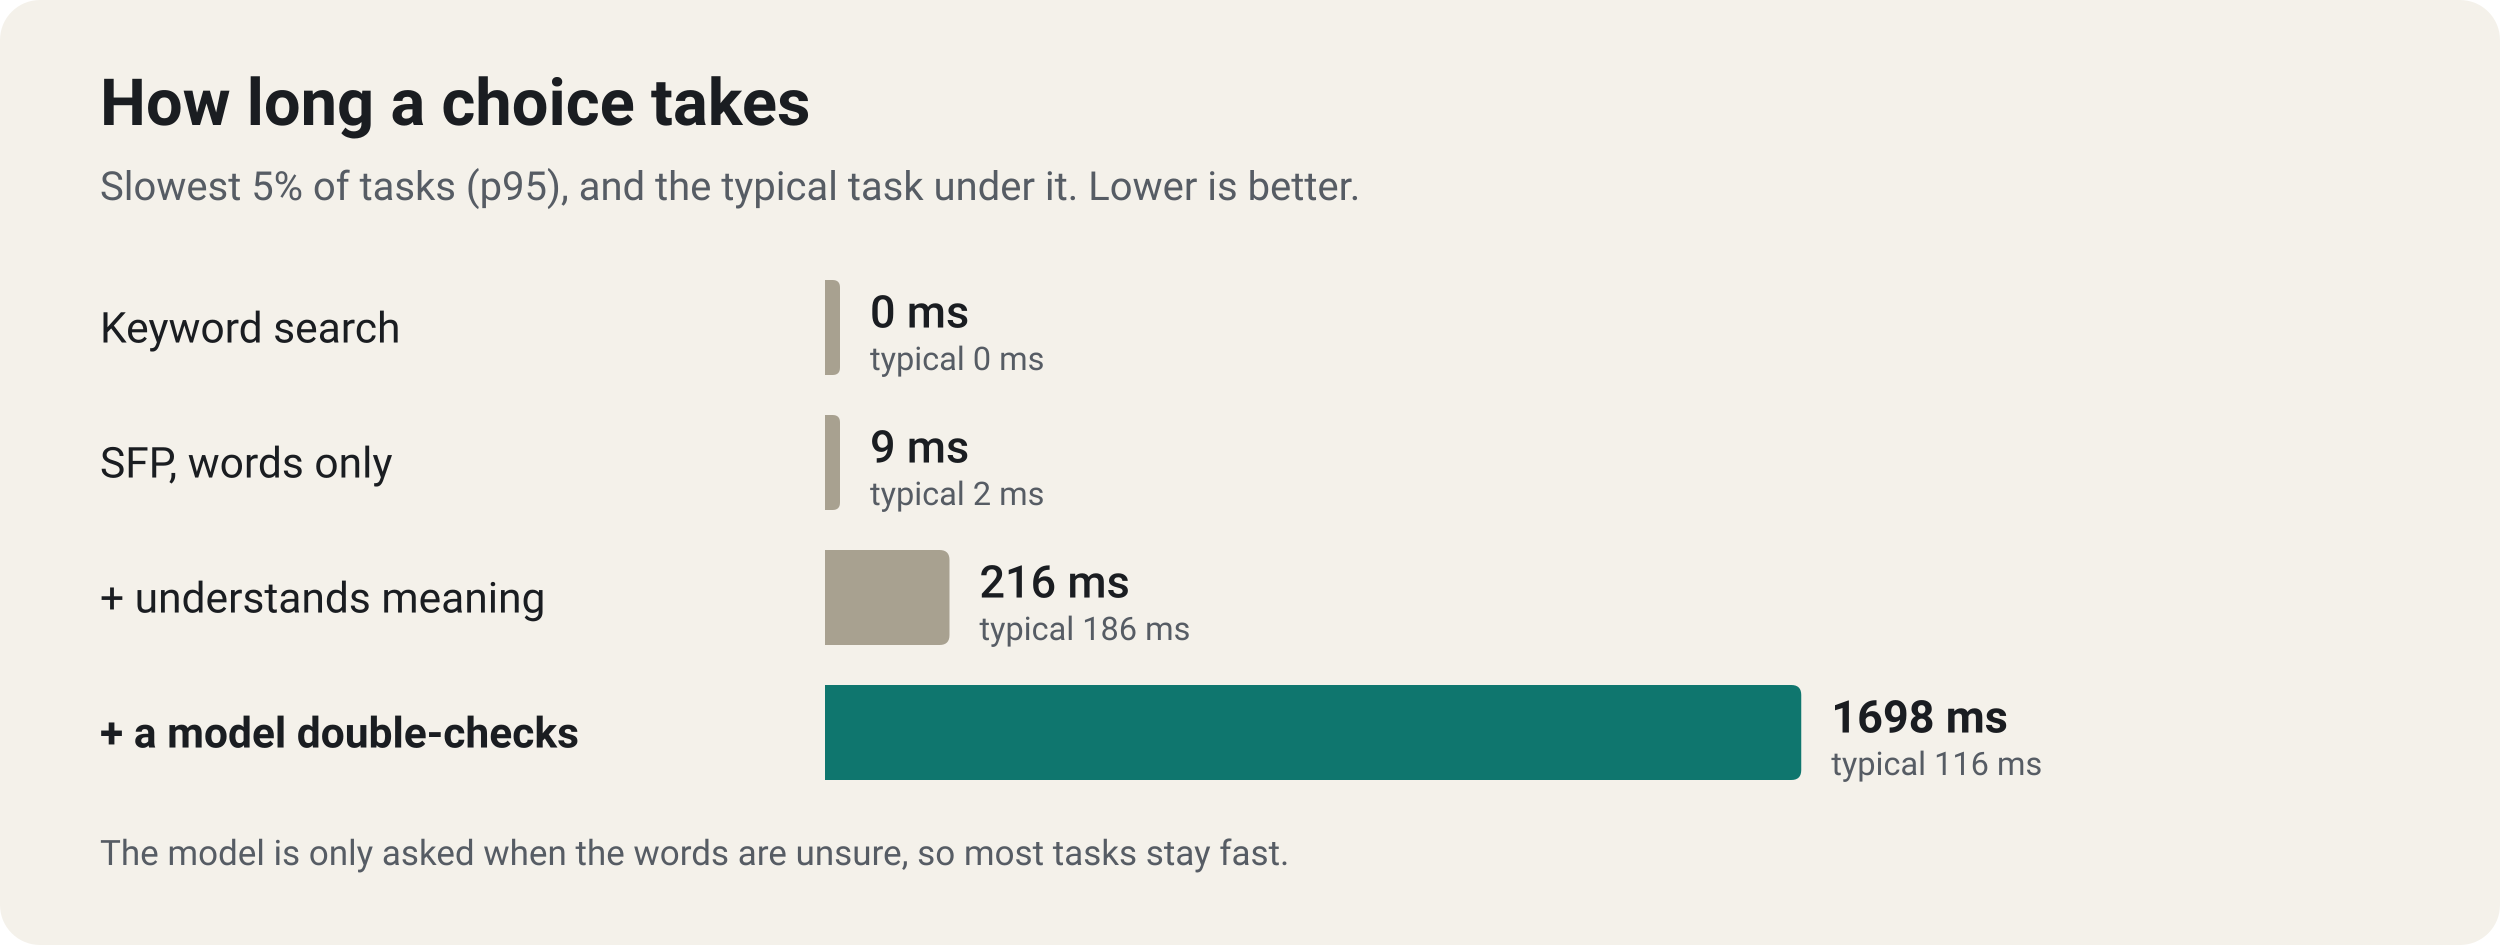
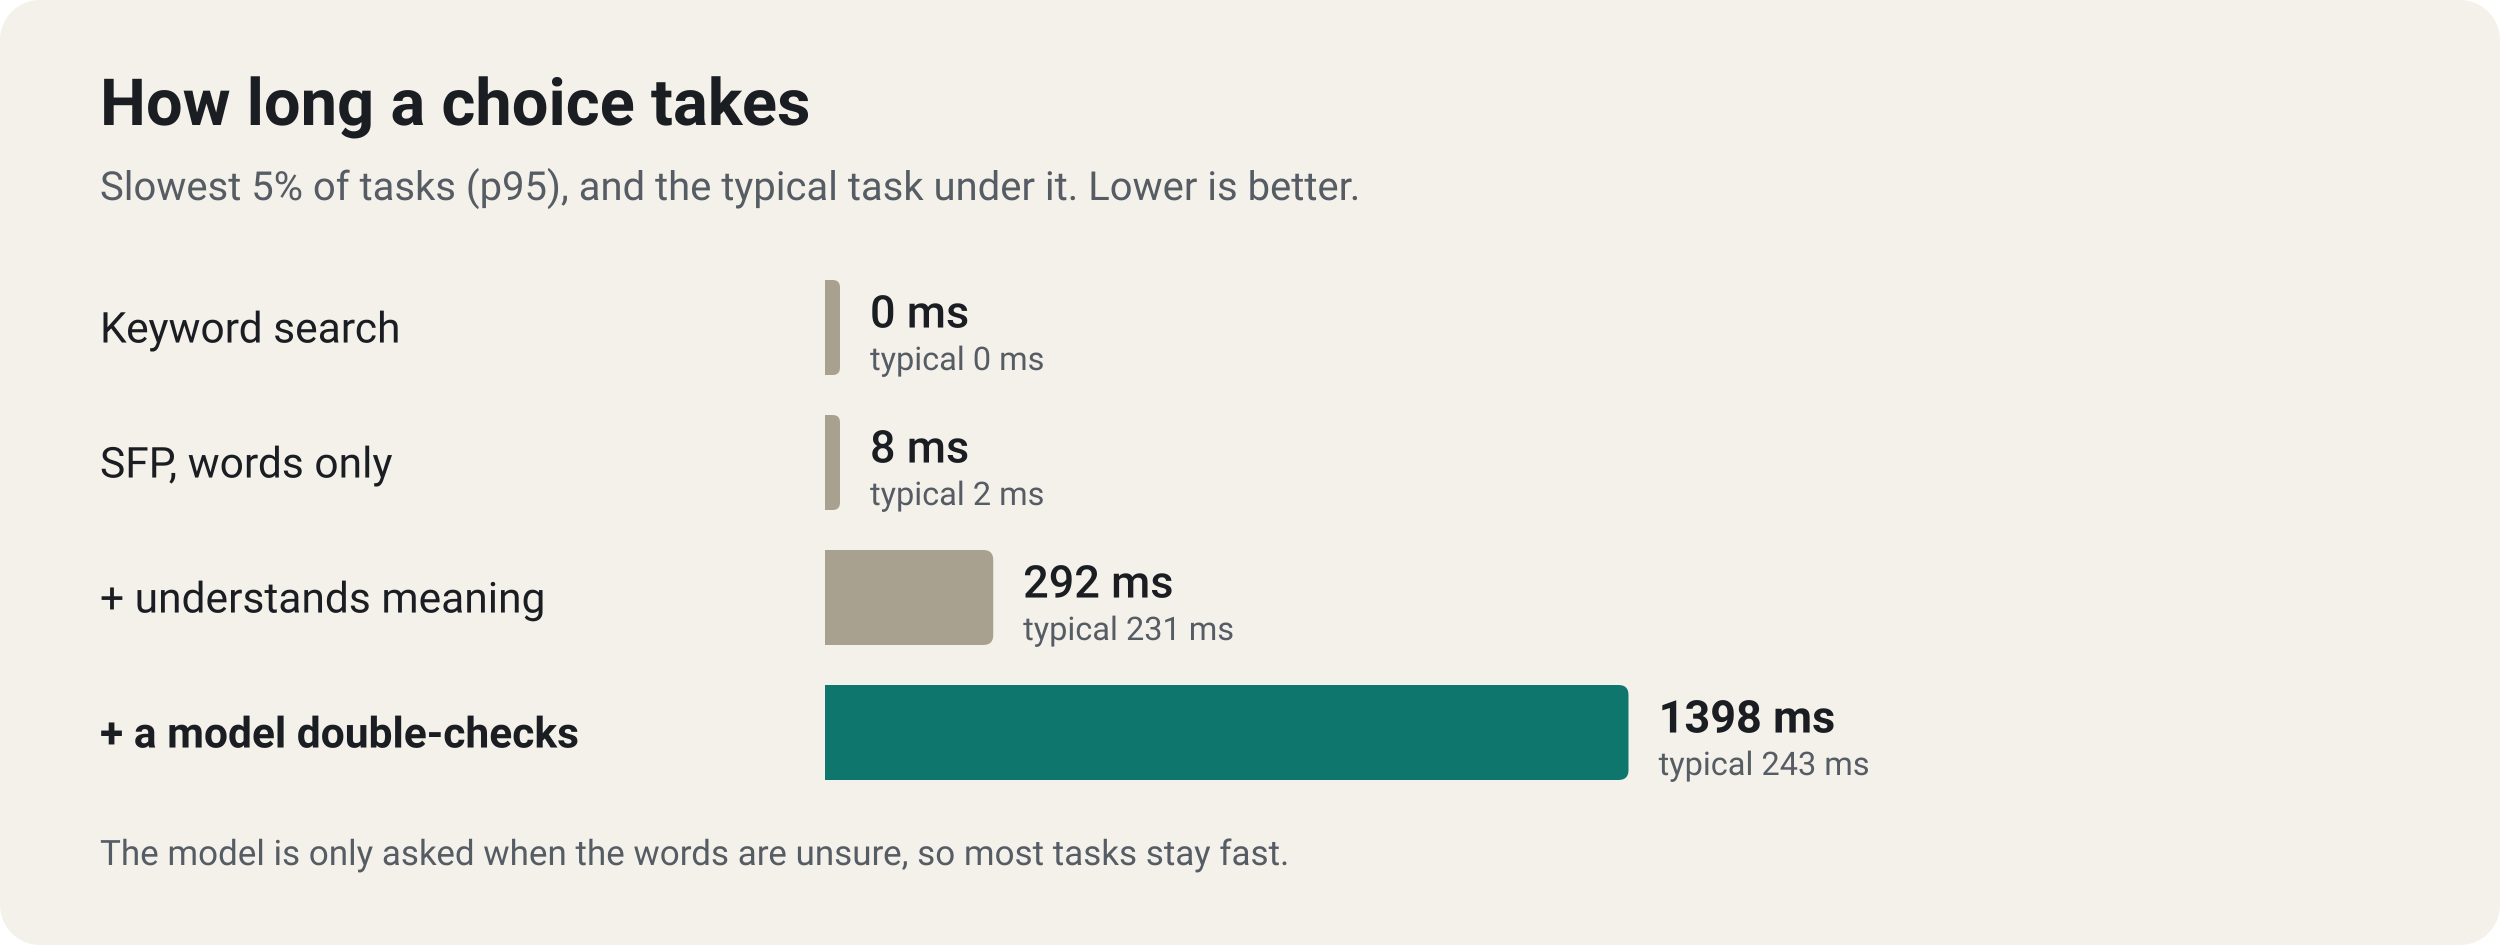
<svg xmlns="http://www.w3.org/2000/svg" width="1000" height="378" viewBox="0 0 1000 378" role="img" aria-labelledby="t d">
  <rect width="1000" height="378" rx="16" fill="#f4f1ea" />
  <text x="40" y="50" font-family="ui-sans-serif, system-ui, -apple-system, 'Segoe UI', Roboto, 'Helvetica Neue', Arial, sans-serif" font-size="26" font-weight="700" fill="#1a1d21" text-anchor="start">How long a choice takes</text>
  <text x="40" y="80" font-family="ui-sans-serif, system-ui, -apple-system, 'Segoe UI', Roboto, 'Helvetica Neue', Arial, sans-serif" font-size="16" font-weight="400" fill="#565c64" text-anchor="start">Slowest 5% of tasks (p95), and the typical task under it. Lower is better.</text>
  <text x="40" y="137.0" font-family="ui-sans-serif, system-ui, -apple-system, 'Segoe UI', Roboto, 'Helvetica Neue', Arial, sans-serif" font-size="17" font-weight="400" fill="#1a1d21" text-anchor="start">Keyword search</text>
  <path d="M330.0 112.0 H333.0 Q336.0 112.0 336.0 115.0 V147.0 Q336.0 150.0 333.0 150.0 H330.0 Z" fill="#a8a190" />
  <text x="348" y="131.0" font-family="ui-sans-serif, system-ui, -apple-system, 'Segoe UI', Roboto, 'Helvetica Neue', Arial, sans-serif" font-size="18" font-weight="500" fill="#1a1d21" text-anchor="start">0 ms</text>
  <text x="348" y="148.0" font-family="ui-sans-serif, system-ui, -apple-system, 'Segoe UI', Roboto, 'Helvetica Neue', Arial, sans-serif" font-size="13" font-weight="400" fill="#565c64" text-anchor="start">typical 0 ms</text>
  <text x="40" y="191.0" font-family="ui-sans-serif, system-ui, -apple-system, 'Segoe UI', Roboto, 'Helvetica Neue', Arial, sans-serif" font-size="17" font-weight="400" fill="#1a1d21" text-anchor="start">SFP, words only</text>
  <path d="M330.0 166.0 H333.0 Q336.0 166.0 336.0 169.0 V201.0 Q336.0 204.0 333.0 204.0 H330.0 Z" fill="#a8a190" />
-   <text x="348" y="185.0" font-family="ui-sans-serif, system-ui, -apple-system, 'Segoe UI', Roboto, 'Helvetica Neue', Arial, sans-serif" font-size="18" font-weight="500" fill="#1a1d21" text-anchor="start">9 ms</text>
+   <text x="348" y="185.0" font-family="ui-sans-serif, system-ui, -apple-system, 'Segoe UI', Roboto, 'Helvetica Neue', Arial, sans-serif" font-size="18" font-weight="500" fill="#1a1d21" text-anchor="start">8 ms</text>
  <text x="348" y="202.0" font-family="ui-sans-serif, system-ui, -apple-system, 'Segoe UI', Roboto, 'Helvetica Neue', Arial, sans-serif" font-size="13" font-weight="400" fill="#565c64" text-anchor="start">typical 2 ms</text>
  <text x="40" y="245.0" font-family="ui-sans-serif, system-ui, -apple-system, 'Segoe UI', Roboto, 'Helvetica Neue', Arial, sans-serif" font-size="17" font-weight="400" fill="#1a1d21" text-anchor="start">+ understands meaning</text>
-   <path d="M330.0 220.0 H375.8 Q379.8 220.0 379.8 224.0 V254.0 Q379.8 258.0 375.8 258.0 H330.0 Z" fill="#a8a190" />
-   <text x="391.772" y="239.0" font-family="ui-sans-serif, system-ui, -apple-system, 'Segoe UI', Roboto, 'Helvetica Neue', Arial, sans-serif" font-size="18" font-weight="500" fill="#1a1d21" text-anchor="start">216 ms</text>
-   <text x="391.772" y="256.0" font-family="ui-sans-serif, system-ui, -apple-system, 'Segoe UI', Roboto, 'Helvetica Neue', Arial, sans-serif" font-size="13" font-weight="400" fill="#565c64" text-anchor="start">typical 186 ms</text>
+   <path d="M330.0 220.0 H393.3 Q397.3 220.0 397.3 224.0 V254.0 Q397.3 258.0 393.3 258.0 H330.0 Z" fill="#a8a190" />
+   <text x="409.252" y="239.0" font-family="ui-sans-serif, system-ui, -apple-system, 'Segoe UI', Roboto, 'Helvetica Neue', Arial, sans-serif" font-size="18" font-weight="500" fill="#1a1d21" text-anchor="start">292 ms</text>
+   <text x="409.252" y="256.0" font-family="ui-sans-serif, system-ui, -apple-system, 'Segoe UI', Roboto, 'Helvetica Neue', Arial, sans-serif" font-size="13" font-weight="400" fill="#565c64" text-anchor="start">typical 231 ms</text>
  <text x="40" y="299.0" font-family="ui-sans-serif, system-ui, -apple-system, 'Segoe UI', Roboto, 'Helvetica Neue', Arial, sans-serif" font-size="17" font-weight="700" fill="#1a1d21" text-anchor="start">+ a model double-checks</text>
-   <path d="M330.0 274.0 H716.5 Q720.5 274.0 720.5 278.0 V308.0 Q720.5 312.0 716.5 312.0 H330.0 Z" fill="#0f766e" />
-   <text x="732.517" y="293.0" font-family="ui-sans-serif, system-ui, -apple-system, 'Segoe UI', Roboto, 'Helvetica Neue', Arial, sans-serif" font-size="18" font-weight="700" fill="#1a1d21" text-anchor="start">1698 ms</text>
-   <text x="732.517" y="310.0" font-family="ui-sans-serif, system-ui, -apple-system, 'Segoe UI', Roboto, 'Helvetica Neue', Arial, sans-serif" font-size="13" font-weight="400" fill="#565c64" text-anchor="start">typical 116 ms</text>
+   <path d="M330.0 274.0 H647.4 Q651.4 274.0 651.4 278.0 V308.0 Q651.4 312.0 647.4 312.0 H330.0 Z" fill="#0f766e" />
+   <text x="663.448" y="293.0" font-family="ui-sans-serif, system-ui, -apple-system, 'Segoe UI', Roboto, 'Helvetica Neue', Arial, sans-serif" font-size="18" font-weight="700" fill="#1a1d21" text-anchor="start">1398 ms</text>
+   <text x="663.448" y="310.0" font-family="ui-sans-serif, system-ui, -apple-system, 'Segoe UI', Roboto, 'Helvetica Neue', Arial, sans-serif" font-size="13" font-weight="400" fill="#565c64" text-anchor="start">typical 243 ms</text>
  <text x="40" y="346" font-family="ui-sans-serif, system-ui, -apple-system, 'Segoe UI', Roboto, 'Helvetica Neue', Arial, sans-serif" font-size="14" font-weight="400" fill="#565c64" text-anchor="start">The model is only asked when the words are unsure, so most tasks stay fast.</text>
</svg>
